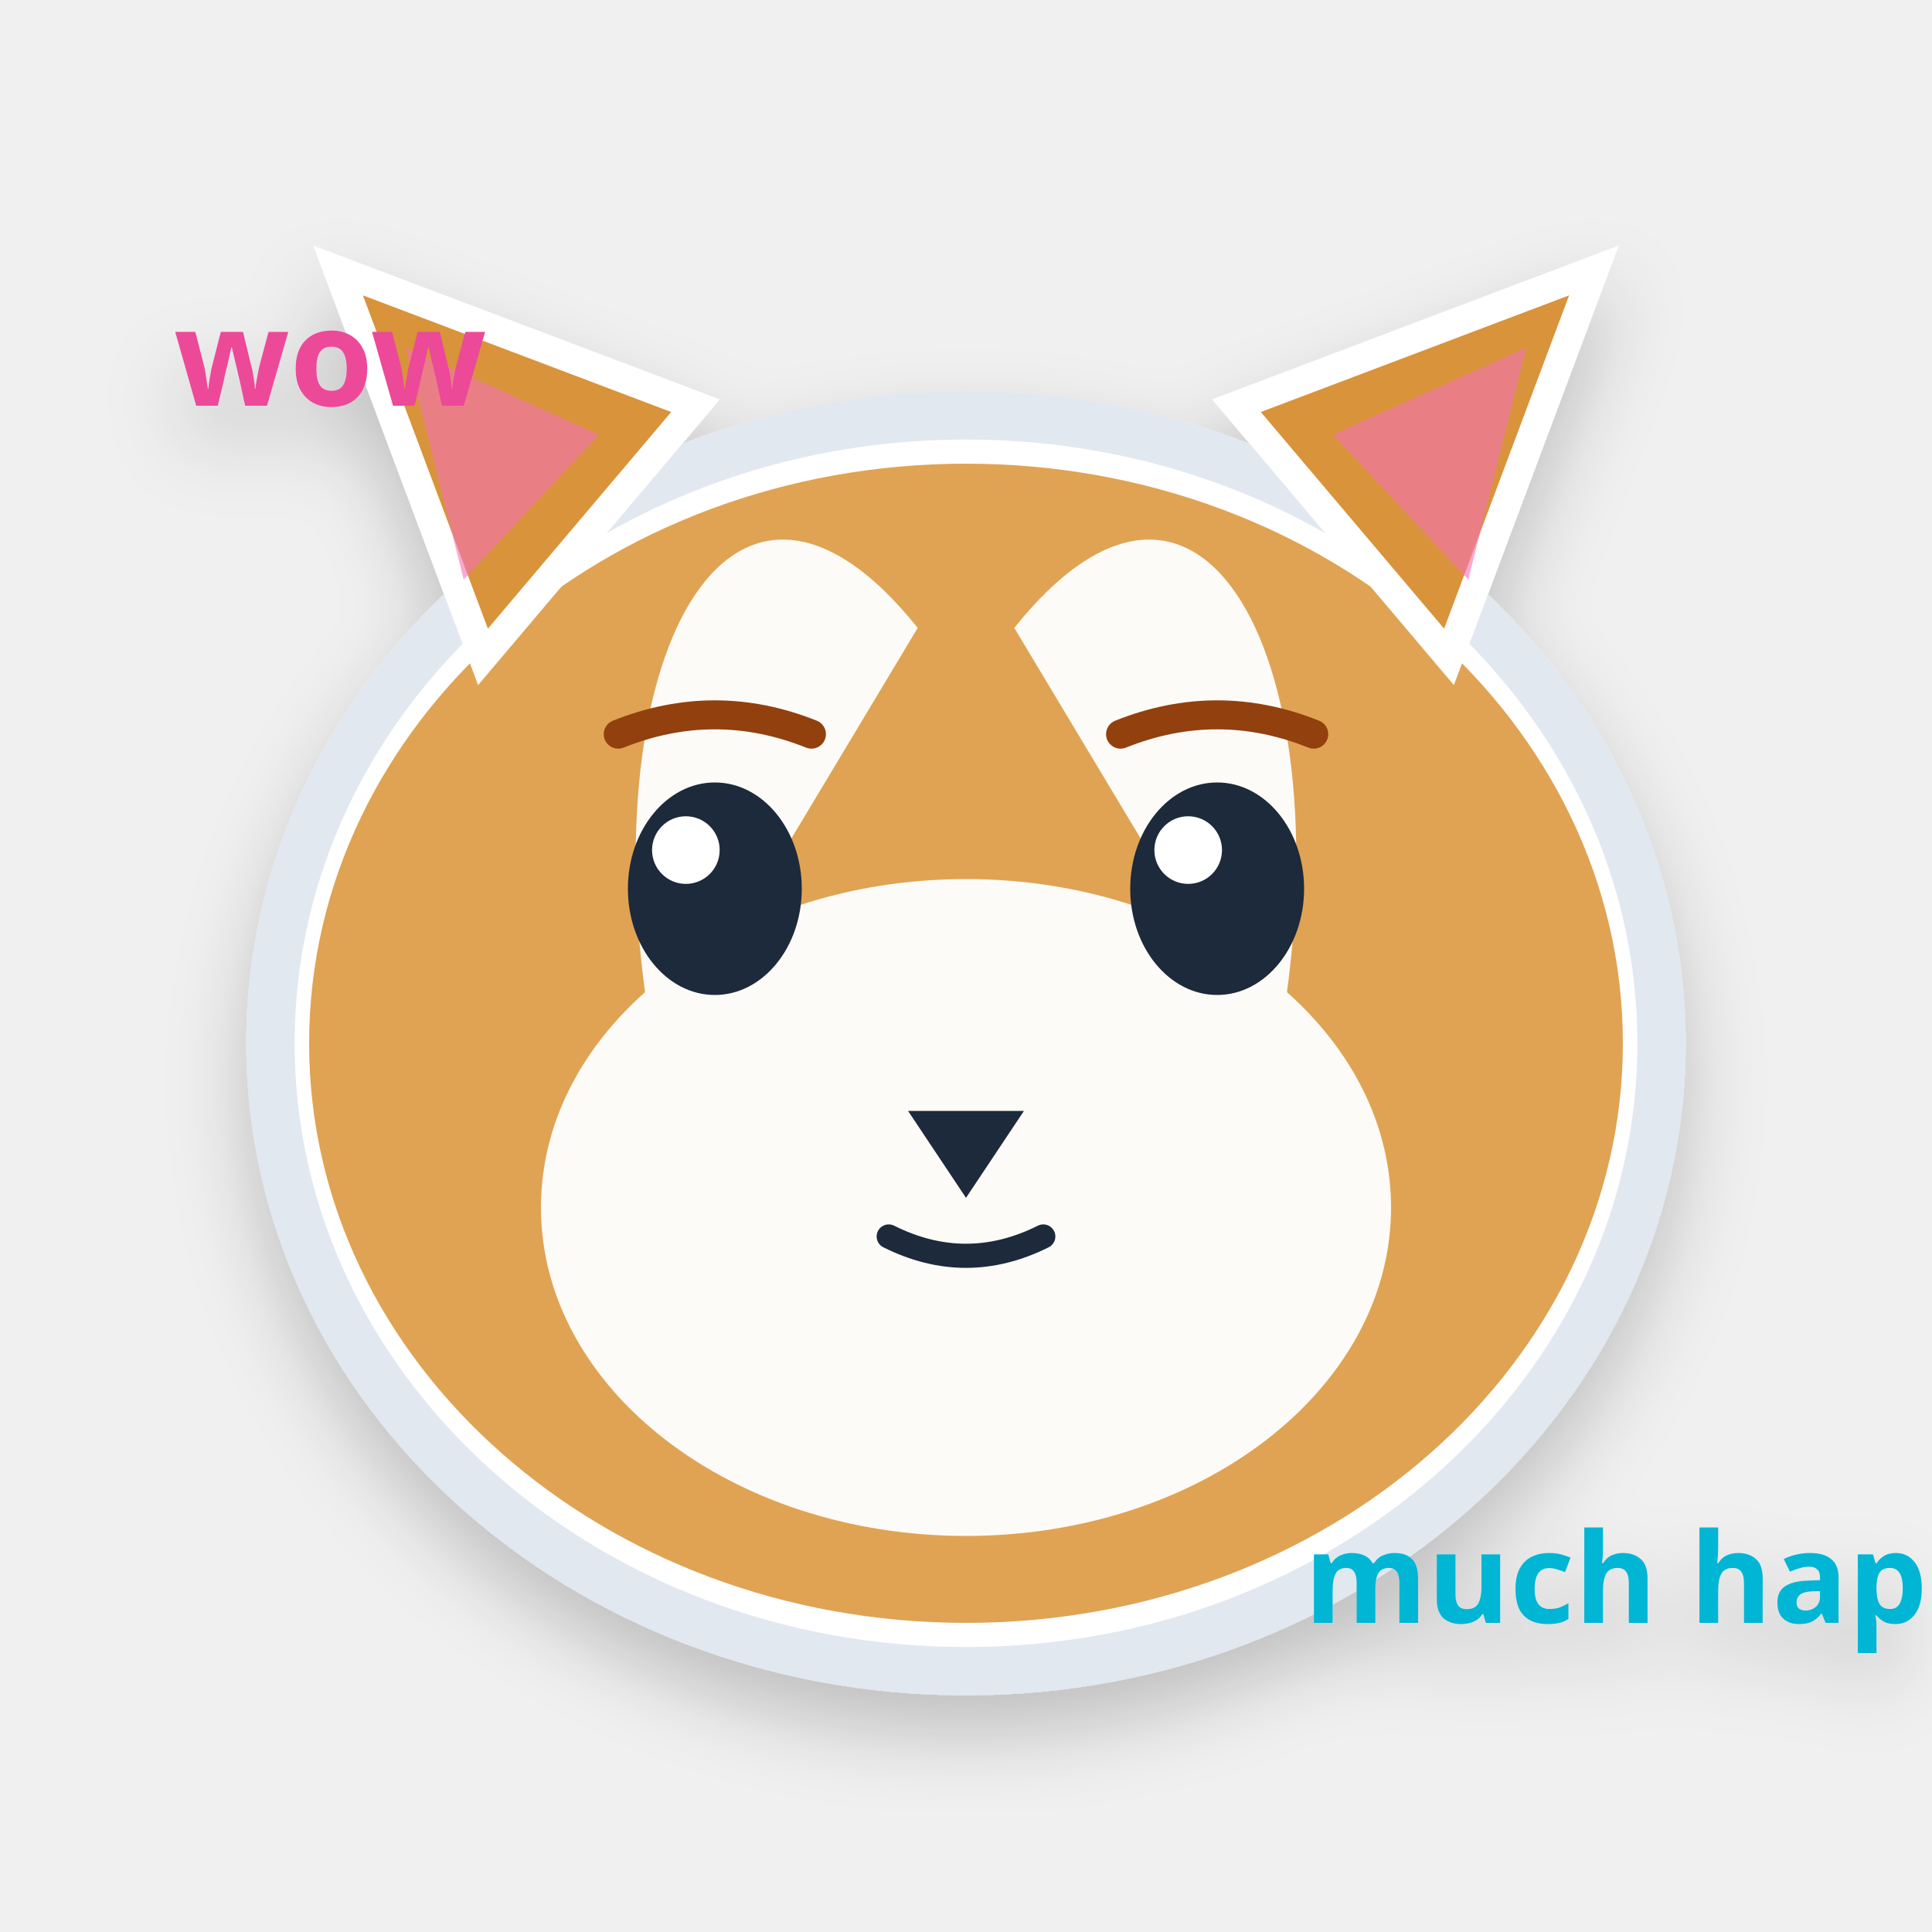
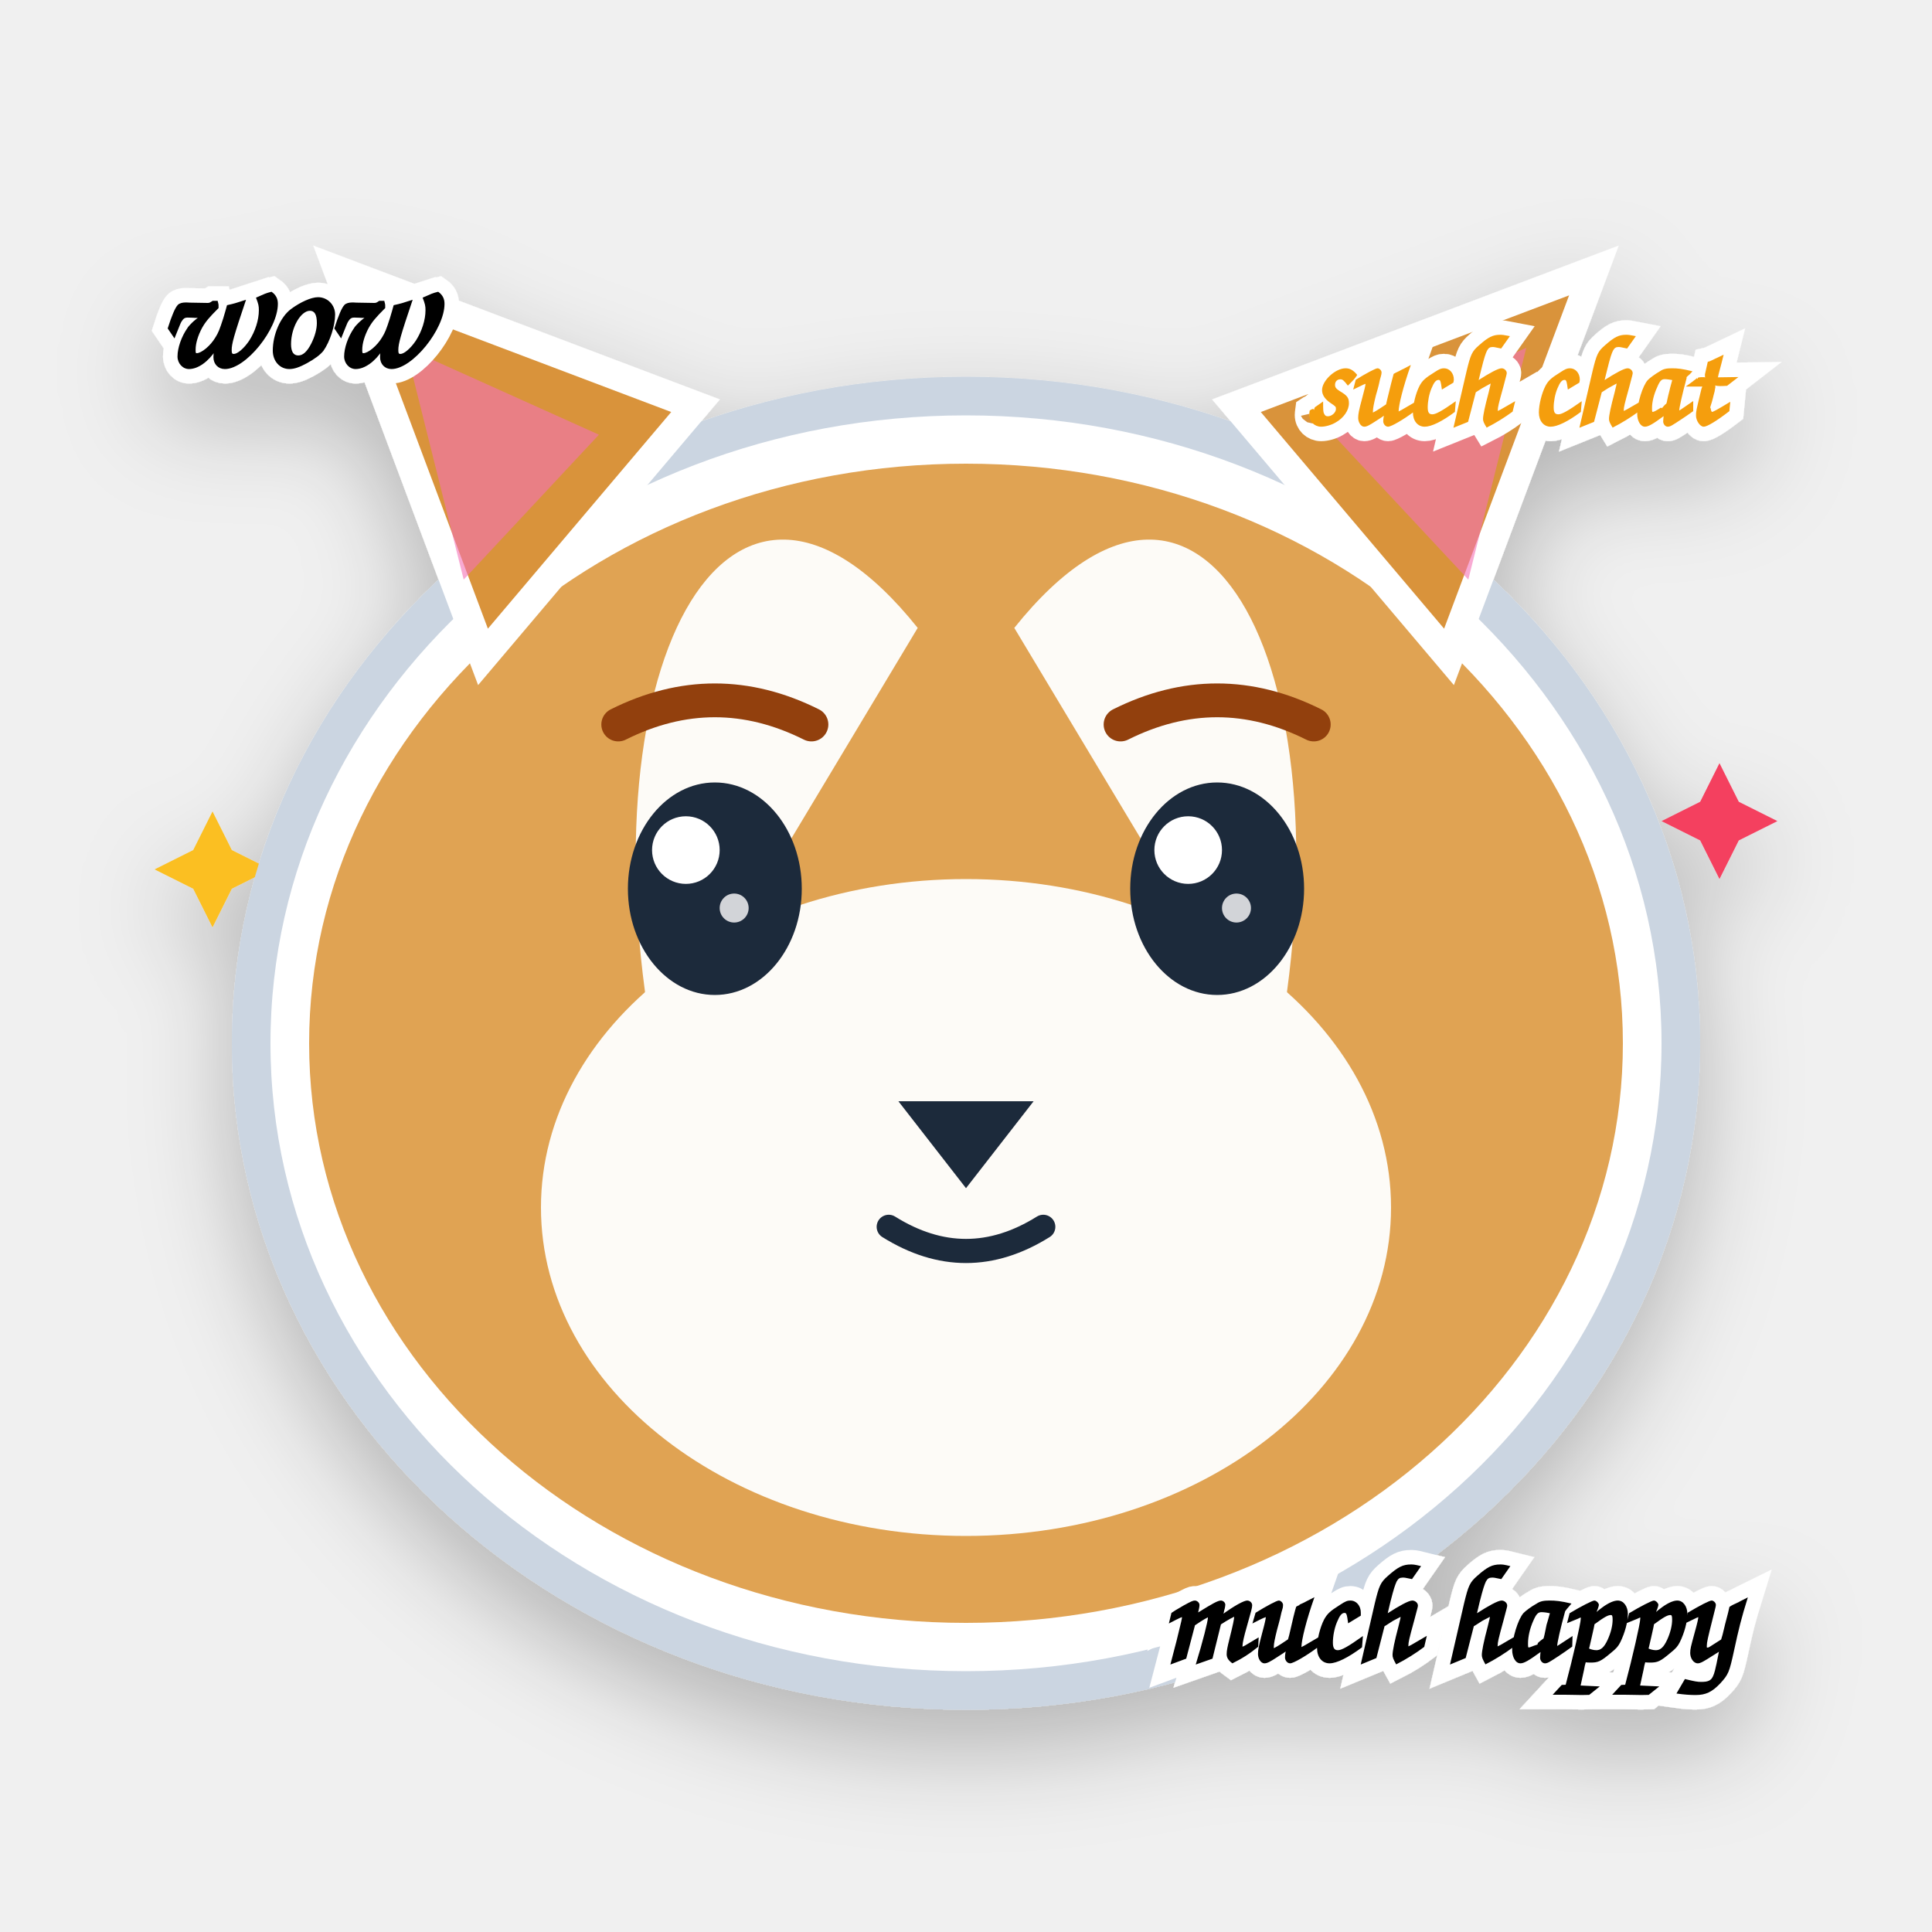
- <svg xmlns="http://www.w3.org/2000/svg" viewBox="0 0 200 200" width="100%" height="100%">
+ <svg xmlns="http://www.w3.org/2000/svg" viewBox="0 0 200 200" width="200" height="200">
  <defs>
-     <filter id="doge-shadow" x="-10%" y="-10%" width="120%" height="120%">
-       <feDropShadow dx="0" dy="4" stdDeviation="4" flood-color="#000" flood-opacity="0.2" />
+     <filter id="doge-shadow" x="-15%" y="-15%" width="130%" height="130%">
+       <feDropShadow dx="0" dy="4" stdDeviation="5" flood-color="#000" flood-opacity="0.25" />
    </filter>
  </defs>
+   <style>
+     .doge-body {
+       transform-origin: 100px 140px;
+       animation: dogeHeadTilt 2.4s ease-in-out infinite alternate;
+     }
+     @keyframes dogeHeadTilt {
+       0% { transform: rotate(-5deg); }
+       50% { transform: rotate(4deg); }
+       100% { transform: rotate(-5deg); }
+     }
+ 
+     .ear-left {
+       transform-origin: 50px 68px;
+       animation: earTwitchL 1.8s ease-in-out infinite alternate;
+     }
+     @keyframes earTwitchL {
+       0%, 80% { transform: rotate(0deg); }
+       85% { transform: rotate(-10deg); }
+       90% { transform: rotate(4deg); }
+       100% { transform: rotate(0deg); }
+     }
+ 
+     .ear-right {
+       transform-origin: 150px 68px;
+       animation: earTwitchR 2.1s ease-in-out infinite alternate 0.3s;
+     }
+     @keyframes earTwitchR {
+       0%, 75% { transform: rotate(0deg); }
+       82% { transform: rotate(12deg); }
+       88% { transform: rotate(-3deg); }
+       100% { transform: rotate(0deg); }
+     }
+ 
+     .doge-eyes {
+       animation: dogeGaze 3s ease-in-out infinite;
+     }
+     @keyframes dogeGaze {
+       0%, 40% { transform: translate(0, 0); }
+       45%, 70% { transform: translate(-4px, -1px); }
+       75%, 100% { transform: translate(2px, 0px); }
+     }
+ 
+     .doge-eyebrows {
+       animation: browWiggle 1.5s ease-in-out infinite alternate;
+     }
+     @keyframes browWiggle {
+       0% { transform: translateY(0); }
+       100% { transform: translateY(-2.5px); }
+     }
+ 
+     .text-wow {
+       animation: floatWord1 2s ease-in-out infinite alternate;
+       transform-origin: 30px 38px;
+     }
+     @keyframes floatWord1 {
+       0% { transform: scale(0.9) rotate(-8deg); fill: #ec4899; }
+       100% { transform: scale(1.15) rotate(-2deg); fill: #a855f7; }
+     }
+ 
+     .text-happy {
+       animation: floatWord2 2.3s ease-in-out infinite alternate;
+       transform-origin: 155px 165px;
+     }
+     @keyframes floatWord2 {
+       0% { transform: scale(0.95) rotate(4deg); fill: #06b6d4; }
+       100% { transform: scale(1.12) rotate(-3deg); fill: #10b981; }
+     }
+ 
+     .text-such {
+       animation: floatWord3 2.7s ease-in-out infinite alternate 0.4s;
+       transform-origin: 155px 42px;
+     }
+     @keyframes floatWord3 {
+       0% { transform: scale(0.85) rotate(6deg); opacity: 0.7; }
+       100% { transform: scale(1.08) rotate(-4deg); opacity: 1; }
+     }
+ 
+     .sparkle {
+       animation: starTwinkle 1.4s ease-in-out infinite alternate;
+     }
+     @keyframes starTwinkle {
+       0% { transform: scale(0.6) rotate(0deg); opacity: 0.3; }
+       100% { transform: scale(1.25) rotate(45deg); opacity: 1; }
+     }
+   </style>
  <g filter="url(#doge-shadow)">
-     <ellipse cx="100" cy="108" rx="72" ry="65" fill="#ffffff" stroke="#e2e8f0" stroke-width="5" />
-     <ellipse cx="100" cy="108" rx="68" ry="60" fill="#e0a353" />
-     <ellipse cx="100" cy="125" rx="44" ry="34" fill="#fdfbf7" />
-     <path d="M 68 110 C 60 70, 75 40, 95 65" fill="#fdfbf7" />
-     <path d="M 132 110 C 140 70, 125 40, 105 65" fill="#fdfbf7" />
-     <polygon points="50,68 35,28 72,42" fill="#d9933b" stroke="#ffffff" stroke-width="3" />
-     <polygon points="48,60 42,36 62,45" fill="#f472b6" opacity="0.6" />
-     <polygon points="150,68 165,28 128,42" fill="#d9933b" stroke="#ffffff" stroke-width="3" />
-     <polygon points="152,60 158,36 138,45" fill="#f472b6" opacity="0.6" />
-     <ellipse cx="74" cy="92" rx="9" ry="11" fill="#1e293b" />
-     <circle cx="71" cy="88" r="3.5" fill="#ffffff" />
-     <ellipse cx="126" cy="92" rx="9" ry="11" fill="#1e293b" />
-     <circle cx="123" cy="88" r="3.5" fill="#ffffff" />
-     <path d="M 64 76 Q 74 72 84 76" stroke="#92400e" stroke-width="3" stroke-linecap="round" fill="none" />
-     <path d="M 116 76 Q 126 72 136 76" stroke="#92400e" stroke-width="3" stroke-linecap="round" fill="none" />
-     <polygon points="94,115 106,115 100,124" fill="#1e293b" />
-     <path d="M 92 128 Q 100 132 108 128" stroke="#1e293b" stroke-width="2.5" fill="none" stroke-linecap="round" />
-     <text x="18" y="42" font-family="'Comic Sans MS', sans-serif" font-weight="bold" font-size="14" fill="#ec4899">wow</text>
-     <text x="135" y="168" font-family="'Comic Sans MS', sans-serif" font-weight="bold" font-size="13" fill="#06b6d4">much happy</text>
+     <path class="sparkle" style="transform-origin: 22px 90px;" d="M22 84 L24 88 L28 90 L24 92 L22 96 L20 92 L16 90 L20 88 Z" fill="#fbbf24" />
+     <path class="sparkle" style="transform-origin: 178px 85px; animation-delay: 0.7s;" d="M178 79 L180 83 L184 85 L180 87 L178 91 L176 87 L172 85 L176 83 Z" fill="#f43f5e" />
+     <g class="doge-body">
+       <ellipse cx="100" cy="108" rx="74" ry="67" fill="#ffffff" stroke="#cbd5e1" stroke-width="4" />
+       <ellipse cx="100" cy="108" rx="68" ry="60" fill="#e0a353" />
+       <ellipse cx="100" cy="125" rx="44" ry="34" fill="#fdfbf7" />
+       <path d="M 68 110 C 60 70, 75 40, 95 65" fill="#fdfbf7" />
+       <path d="M 132 110 C 140 70, 125 40, 105 65" fill="#fdfbf7" />
+       <g class="ear-left">
+         <polygon points="50,68 35,28 72,42" fill="#d9933b" stroke="#ffffff" stroke-width="3" />
+         <polygon points="48,60 42,36 62,45" fill="#f472b6" opacity="0.6" />
+       </g>
+       <g class="ear-right">
+         <polygon points="150,68 165,28 128,42" fill="#d9933b" stroke="#ffffff" stroke-width="3" />
+         <polygon points="152,60 158,36 138,45" fill="#f472b6" opacity="0.6" />
+       </g>
+       <g class="doge-eyes">
+         <ellipse cx="74" cy="92" rx="9" ry="11" fill="#1e293b" />
+         <circle cx="71" cy="88" r="3.5" fill="#ffffff" />
+         <circle cx="76" cy="94" r="1.5" fill="#ffffff" opacity="0.8" />
+         <ellipse cx="126" cy="92" rx="9" ry="11" fill="#1e293b" />
+         <circle cx="123" cy="88" r="3.5" fill="#ffffff" />
+         <circle cx="128" cy="94" r="1.5" fill="#ffffff" opacity="0.8" />
+       </g>
+       <g class="doge-eyebrows">
+         <path d="M 64 75 Q 74 70 84 75" stroke="#92400e" stroke-width="3.5" stroke-linecap="round" fill="none" />
+         <path d="M 116 75 Q 126 70 136 75" stroke="#92400e" stroke-width="3.5" stroke-linecap="round" fill="none" />
+       </g>
+       <polygon points="93,114 107,114 100,123" fill="#1e293b" />
+       <path d="M 92 127 Q 100 132 108 127" stroke="#1e293b" stroke-width="2.5" fill="none" stroke-linecap="round" />
+     </g>
+     <g class="text-wow">
+       <text x="16" y="38" font-family="'Comic Sans MS', 'Chalkboard SE', cursive, sans-serif" font-weight="900" font-size="16" stroke="#ffffff" stroke-width="3" paint-order="stroke fill">wow</text>
+     </g>
+     <g class="text-such">
+       <text x="135" y="44" font-family="'Comic Sans MS', 'Chalkboard SE', cursive, sans-serif" font-weight="900" font-size="13" fill="#f59e0b" stroke="#ffffff" stroke-width="3" paint-order="stroke fill">such chat</text>
+     </g>
+     <g class="text-happy">
+       <text x="120" y="172" font-family="'Comic Sans MS', 'Chalkboard SE', cursive, sans-serif" font-weight="900" font-size="14" stroke="#ffffff" stroke-width="3" paint-order="stroke fill">much happy</text>
+     </g>
  </g>
</svg>
